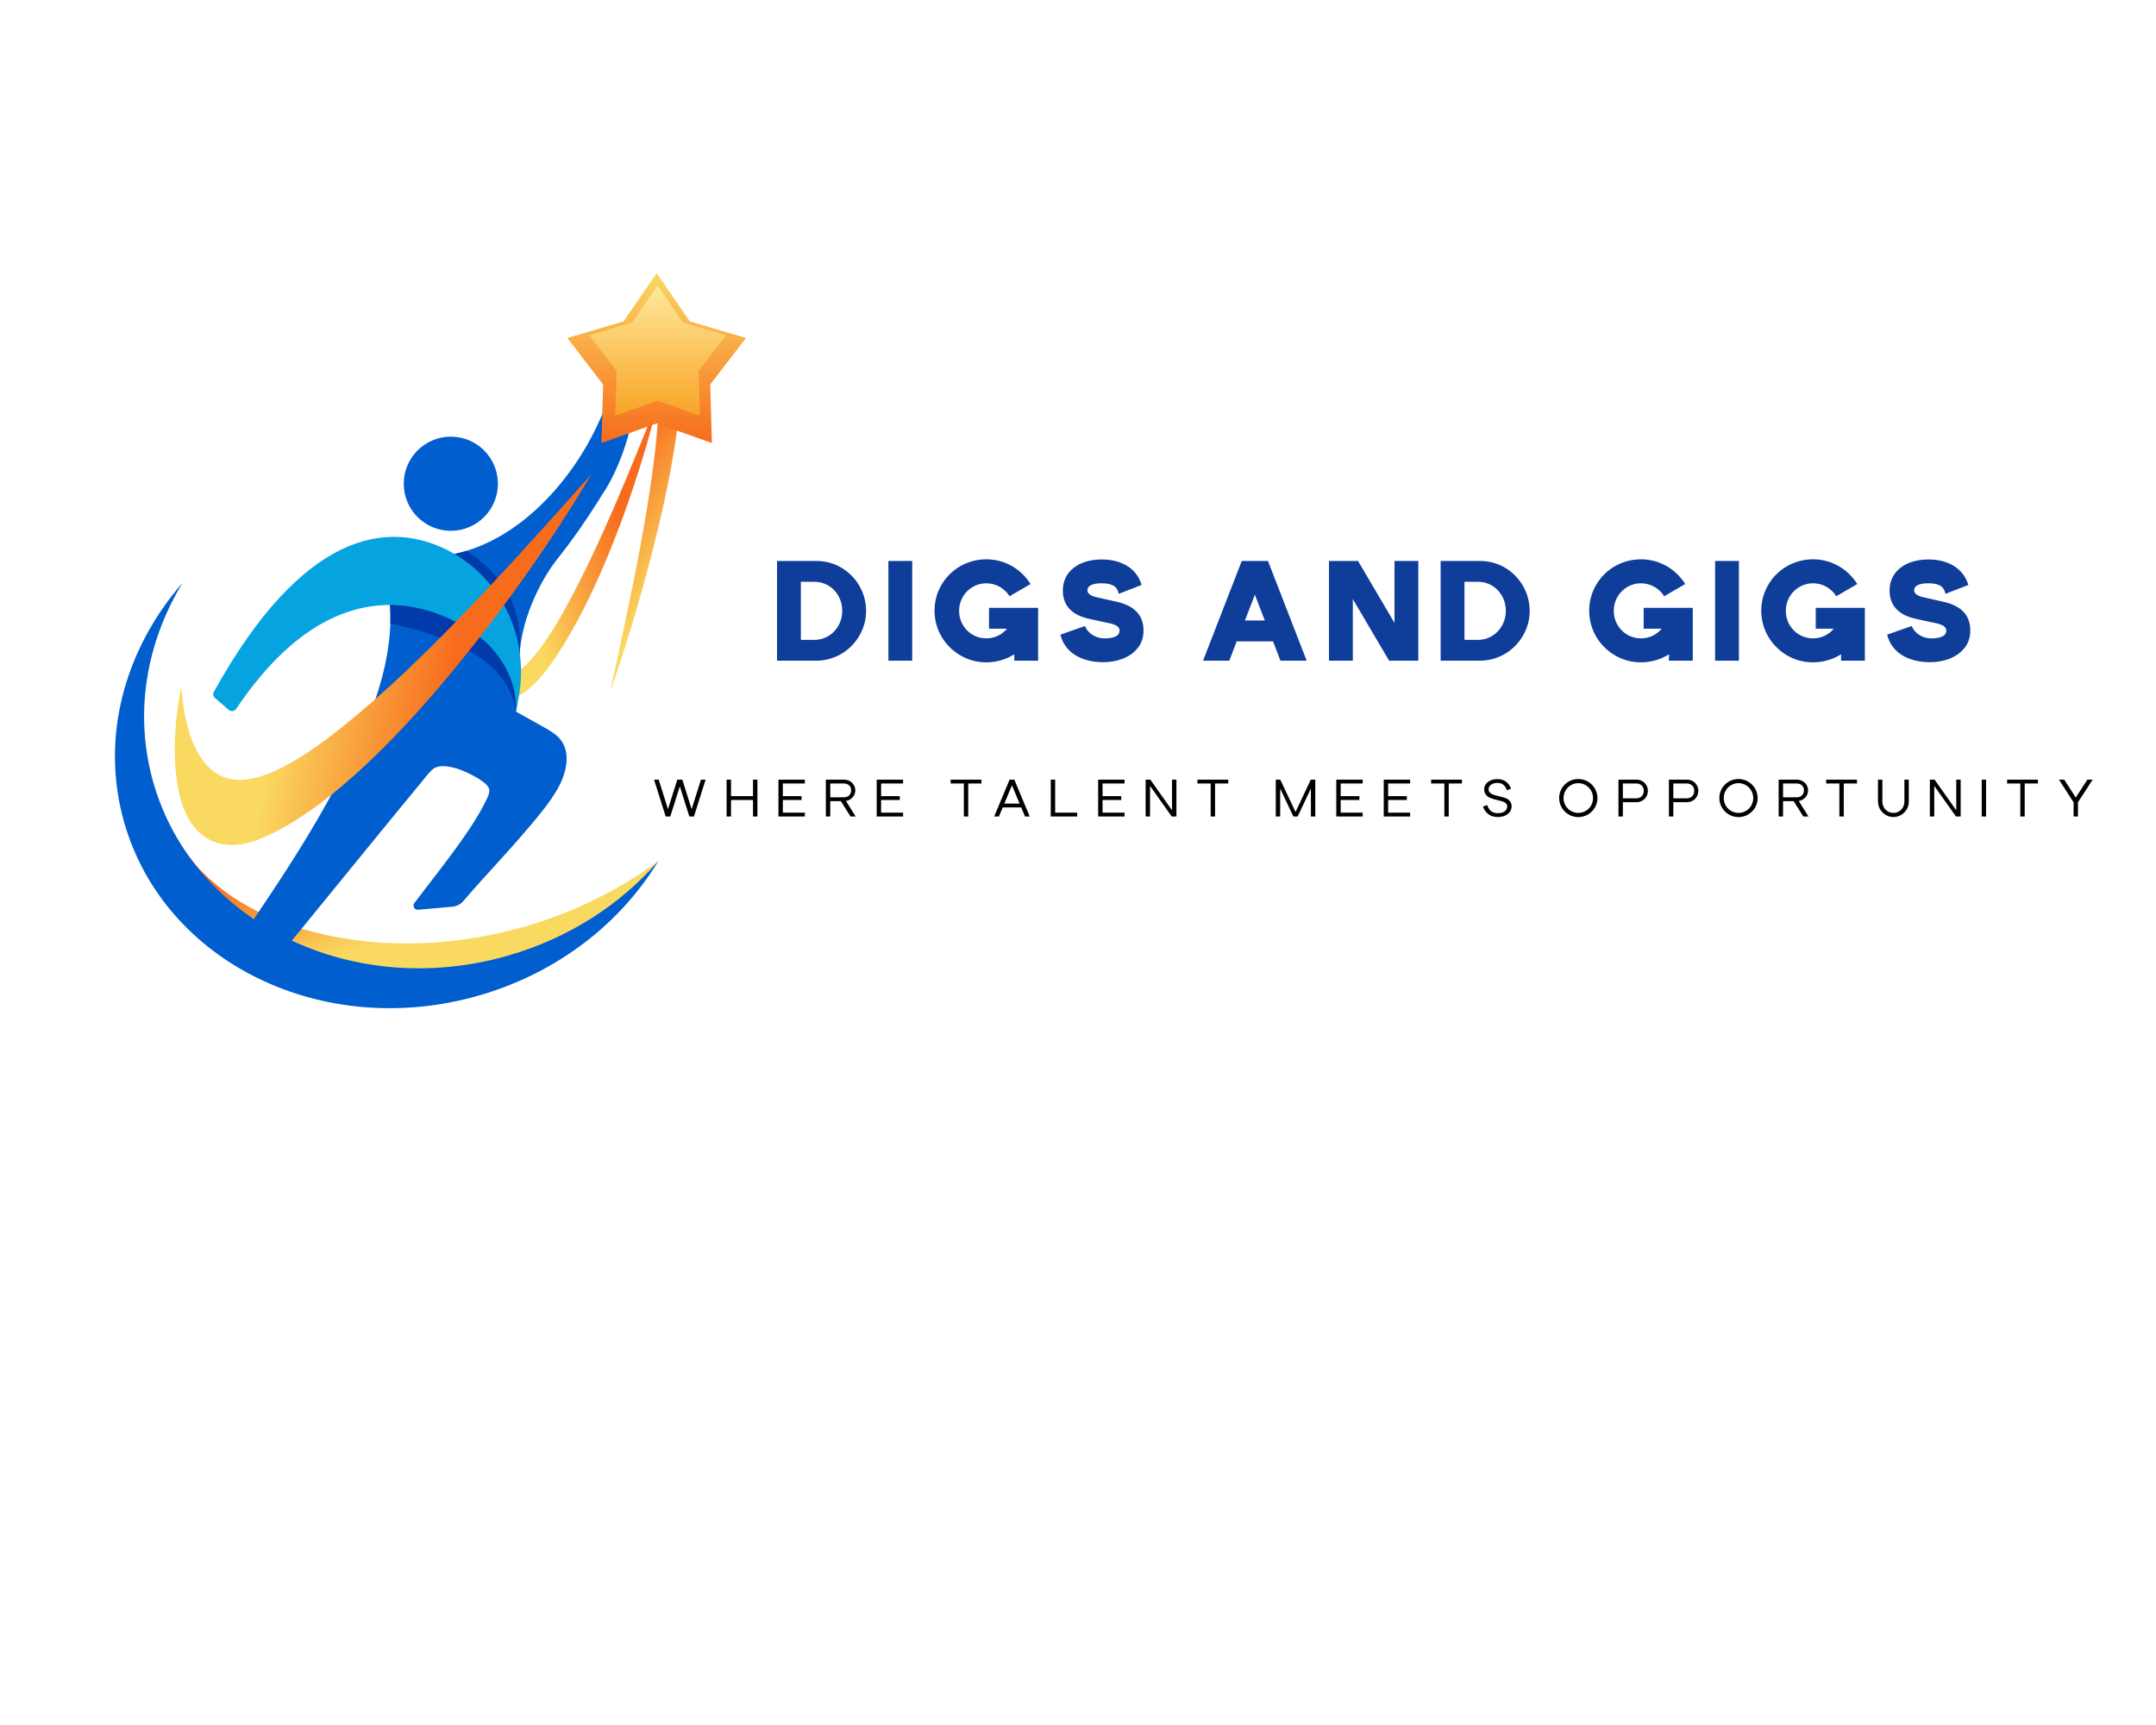
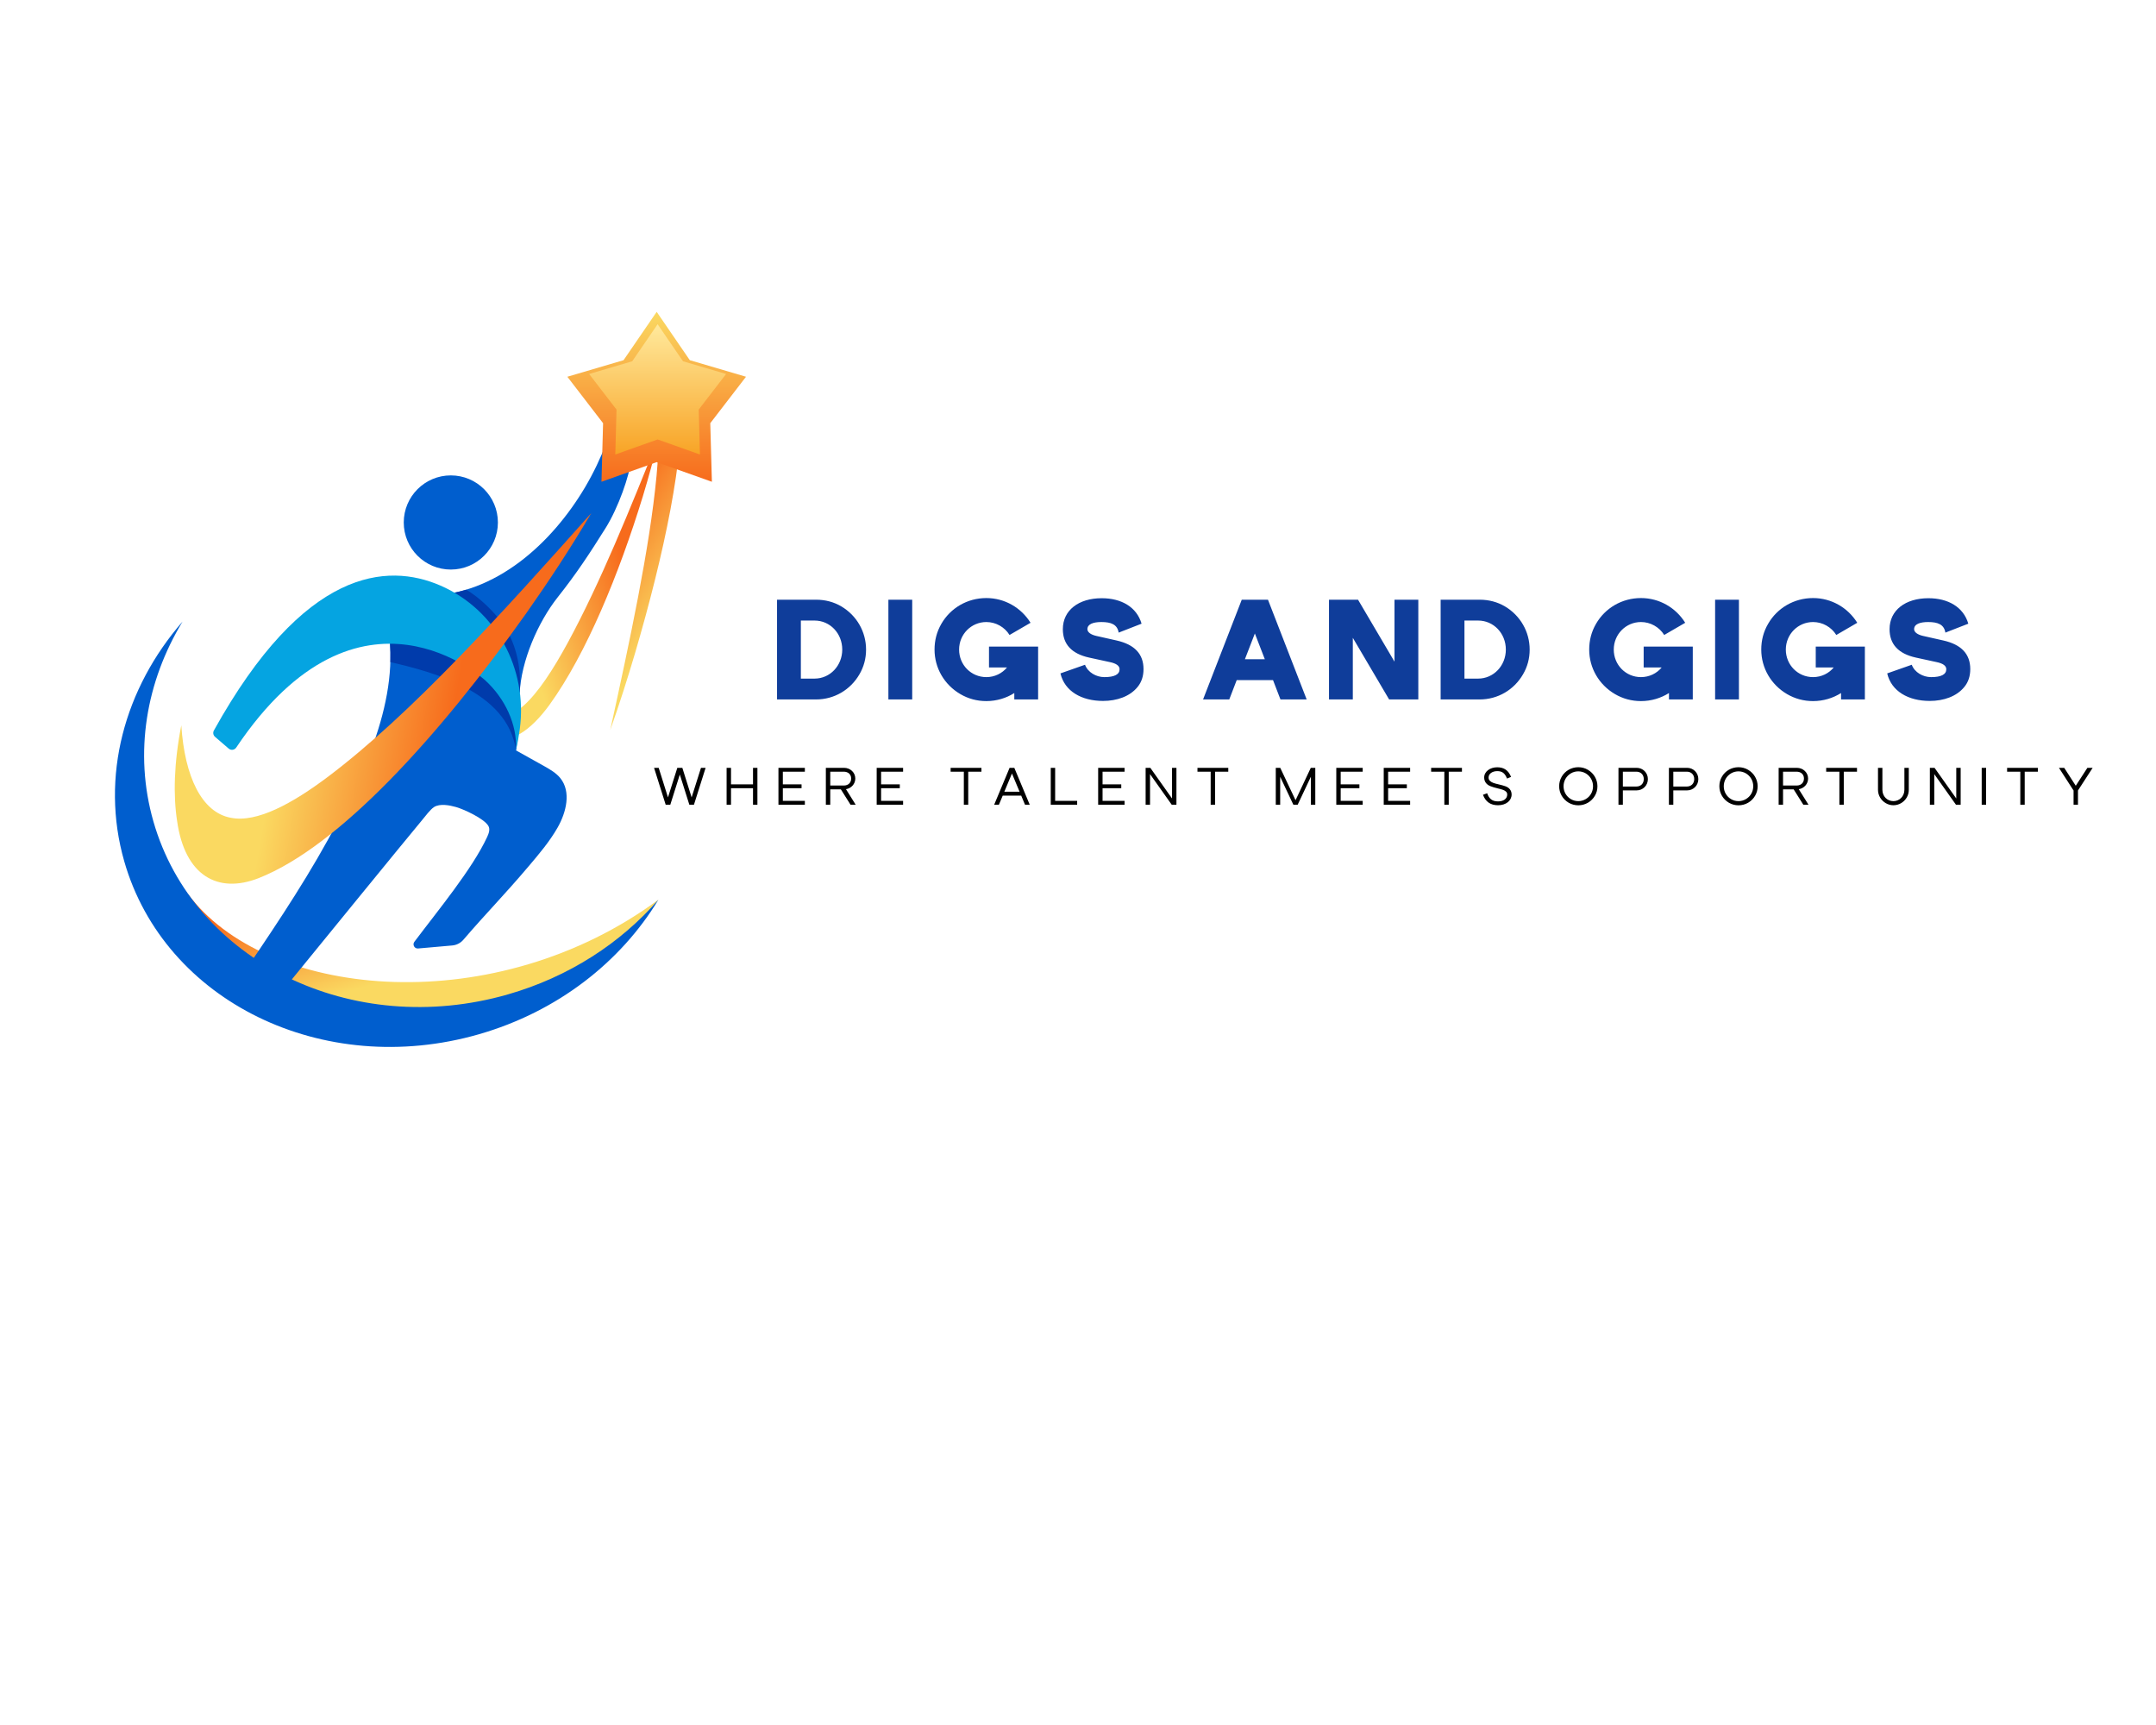
- <svg xmlns="http://www.w3.org/2000/svg" version="1.1" width="1280" height="1024" viewBox="0 0 1280 768" xml:space="preserve">
+ <svg xmlns="http://www.w3.org/2000/svg" version="1.1" width="1280" height="1024" viewBox="0 0 1280 380" xml:space="preserve">
  <defs>
</defs>
-   <g transform="matrix(1 0 0 1 640 512)" id="background-logo">
-     <rect style="stroke: none; stroke-width: 0; stroke-dasharray: none; stroke-linecap: butt; stroke-dashoffset: 0; stroke-linejoin: miter; stroke-miterlimit: 4; fill: rgb(255,255,255); fill-opacity: 0; fill-rule: nonzero; opacity: 1;" paint-order="stroke" x="-640" y="-512" rx="0" ry="0" width="1280" height="1024" />
+   <g transform="matrix(1 0 0 1 640 190)" id="background-logo">
+     <rect style="stroke: none; stroke-width: 0; stroke-dasharray: none; stroke-linecap: butt; stroke-dashoffset: 0; stroke-linejoin: miter; stroke-miterlimit: 4; fill: rgb(255,255,255); fill-opacity: 0; fill-rule: nonzero; opacity: 1;" paint-order="stroke" x="-640" y="-190" rx="0" ry="0" width="1280" height="380" />
  </g>
-   <g transform="matrix(1.921154 0 0 1.921154 229.2622 261.724)" id="logo-logo">
+   <g transform="matrix(1.921154 0 0 1.921154 229.2622 90.72397)" id="logo-logo">
    <g style="" paint-order="stroke">
      <g transform="matrix(-0.1629717 -0.5683498 1.413558 -0.4053312 -4.13397 37.26476)">
        <g style="" paint-order="stroke">
          <g transform="matrix(1 0 0 1 -56.70812 3.261514)">
            <linearGradient id="SVGID_37332_696857" gradientUnits="userSpaceOnUse" gradientTransform="matrix(1 0 0 1 8.5 6.523028)" x1="0" y1="49.578" x2="119.584" y2="49.578">
              <stop offset="26.5%" style="stop-color:rgb(250,217,97);stop-opacity: 1" />
              <stop offset="72.5%" style="stop-color:rgb(247,107,28);stop-opacity: 1" />
            </linearGradient>
            <path style="stroke: none; stroke-width: 1; stroke-dasharray: none; stroke-linecap: butt; stroke-dashoffset: 0; stroke-linejoin: miter; stroke-miterlimit: 4; fill: url(#SVGID_37332_696857); fill-rule: nonzero; opacity: 1;" paint-order="stroke" transform=" translate(-68.29188, -56.10151)" d="M 41.73 105.68 C 5.03 66.05 46.95 21.9 109.65 11.42 C 164.45 2.26 79.61 8.76 79.61 8.76 L 22.6 38.33 L 11.2 54.75 L 8.5 64.99 L 21.85 93.05 L 35.9 102.35 L 41.73 105.68 z" stroke-linecap="round" />
          </g>
          <g transform="matrix(1 0 0 1 0 0)">
            <path style="stroke: none; stroke-width: 1; stroke-dasharray: none; stroke-linecap: butt; stroke-dashoffset: 0; stroke-linejoin: miter; stroke-miterlimit: 4; fill: rgb(0,94,206); fill-rule: nonzero; opacity: 1;" paint-order="stroke" transform=" translate(-125, -52.84)" d="M 15.84 69.77 C 15.84 35.77 77.6 8.2 153.78 8.2 C 191.21 8.2 225.14 14.86 250 25.66 C 224.96 10.12 184.1 0 137.94 0 C 61.76 0 0 27.57 0 61.57 C 0 78.87 15.99 94.5 41.73 105.68 C 25.44 95.57 15.84 83.18 15.84 69.77 z" stroke-linecap="round" />
          </g>
        </g>
      </g>
      <g transform="matrix(-0.04934053 0.4694438 0.3078015 -0.4408723 75.99938 -48.78001)">
        <g style="" paint-order="stroke">
          <g transform="matrix(1 0 0 1 0 0)">
            <linearGradient id="SVGID_37333_696858" gradientUnits="userSpaceOnUse" gradientTransform="matrix(1 0 0 1 0.000826319 0)" x1="0" y1="44.959" x2="249.999" y2="44.959">
              <stop offset="31%" style="stop-color:rgb(247,107,28);stop-opacity: 1" />
              <stop offset="92.5%" style="stop-color:rgb(250,217,97);stop-opacity: 1" />
            </linearGradient>
            <path style="stroke: none; stroke-width: 1; stroke-dasharray: none; stroke-linecap: butt; stroke-dashoffset: 0; stroke-linejoin: miter; stroke-miterlimit: 4; fill: url(#SVGID_37333_696858); fill-rule: nonzero; opacity: 1;" paint-order="stroke" transform=" translate(-125.0004, -44.95867)" d="M 0.06 0 C 8.37 21.63 23.98 41.11 43.99 52.27 C 62.17 62.55 83.72 65.8 104.5 66.22 C 153.42 67.1 202.49 55.04 250 43.08 C 240.12 50.73 229.33 57.11 218.2 62.74 C 173.38 85.01 119.58 97.34 69.82 85.07 C 44.17 78.71 20.02 61.02 8.52 37.03 C 2.83 25.55 -0.49 12.73 0.06 0 L 0.06 0 z" stroke-linecap="round" />
          </g>
        </g>
      </g>
      <g transform="matrix(0.2071086 -0.3895146 0.08673737 0.2929636 58.47165 -30.36061)">
        <g style="" paint-order="stroke">
          <g transform="matrix(1 0 0 1 0 0)">
            <linearGradient id="SVGID_37334_696859" gradientUnits="userSpaceOnUse" gradientTransform="matrix(1 0 0 1 0.000826319 0)" x1="0" y1="44.959" x2="249.999" y2="44.959">
              <stop offset="26.5%" style="stop-color:rgb(250,217,97);stop-opacity: 1" />
              <stop offset="72.5%" style="stop-color:rgb(247,107,28);stop-opacity: 1" />
            </linearGradient>
            <path style="stroke: none; stroke-width: 1; stroke-dasharray: none; stroke-linecap: butt; stroke-dashoffset: 0; stroke-linejoin: miter; stroke-miterlimit: 4; fill: url(#SVGID_37334_696859); fill-rule: nonzero; opacity: 1;" paint-order="stroke" transform=" translate(-125.0004, -44.95867)" d="M 0.06 0 C 8.37 21.63 23.98 41.11 43.99 52.27 C 62.17 62.55 83.72 65.8 104.5 66.22 C 153.42 67.1 202.49 55.04 250 43.08 C 240.12 50.73 229.33 57.11 218.2 62.74 C 173.38 85.01 119.58 97.34 69.82 85.07 C 44.17 78.71 20.02 61.02 8.52 37.03 C 2.83 25.55 -0.49 12.73 0.06 0 L 0.06 0 z" stroke-linecap="round" />
          </g>
        </g>
      </g>
      <g transform="matrix(0.682912 0 0 0.682912 11.11872 6.149407)">
        <g style="" paint-order="stroke">
          <g transform="matrix(1 0 0 1 4.877908 0)">
            <path style="stroke: none; stroke-width: 1; stroke-dasharray: none; stroke-linecap: butt; stroke-dashoffset: 0; stroke-linejoin: miter; stroke-miterlimit: 4; fill: rgb(0,94,206); fill-rule: nonzero; opacity: 1;" paint-order="stroke" transform=" translate(150.122, -397)" d="M -93.675 447.811 C -97.276 454.127 -102.003 459.707 -106.698 465.244 C -118.283 478.907 -125.387 485.883 -136.351 498.627 C -137.62 500.102 -139.419 501.03 -141.358 501.201 L -156.836 502.568 C -158.47 502.712 -159.501 500.855 -158.516 499.543 C -147.772 485.252 -132.332 466.644 -125.585 452.127 C -124.858 450.558 -124.164 448.695 -124.995 447.179 C -126.848 443.81 -136.249 439.536 -139.65 438.578 C -142.471 437.778 -146.945 436.862 -149.651 438.599 C -151.314 439.662 -153.715 442.915 -154.978 444.421 C -162.976 454.003 -204.936 505.488 -214.454 517.161 C -215.686 518.671 -217.461 519.637 -219.397 519.857 C -225.645 520.565 -231.417 521.229 -237.638 521.985 C -239.252 522.181 -240.355 520.388 -239.443 519.042 C -224.862 497.516 -210.155 476.05 -197.573 453.274 C -181.792 424.713 -164.421 389.54 -170.622 355.672 C -125.427 364.378 -113.373 389.866 -112.246 397.078 C -111.088 404.563 -112.52 412.943 -112.52 412.943 C -108.077 415.48 -104.024 417.628 -99.581 420.165 C -96.981 421.649 -94.318 423.186 -92.444 425.523 C -87.496 431.693 -89.769 440.925 -93.675 447.811 z M -67.145 272.893 C -68.451 271.409 -70.86 271.843 -71.569 273.689 C -74.243 280.649 -77.456 287.408 -81.251 293.835 C -96.211 319.133 -121.699 342.568 -152.661 342.989 C -124.668 350.264 -116.656 368.14 -110.866 387.184 C -110.224 372.561 -102.633 354.98 -93.632 343.621 C -85.115 332.861 -79.259 323.958 -71.974 312.325 C -66.164 303.065 -61.057 288.243 -60.481 281.655 C -60.42 280.952 -60.665 280.259 -61.131 279.729 L -67.145 272.893 z M -142.02 331.117 C -130.255 331.117 -120.718 321.579 -120.718 309.815 C -120.718 298.05 -130.255 288.513 -142.02 288.513 C -153.785 288.513 -163.322 298.05 -163.322 309.815 C -163.322 321.579 -153.785 331.117 -142.02 331.117 z" stroke-linecap="round" />
          </g>
          <g transform="matrix(1 0 0 1 14.35016 -20.41792)">
            <path style="stroke: none; stroke-width: 1; stroke-dasharray: none; stroke-linecap: butt; stroke-dashoffset: 0; stroke-linejoin: miter; stroke-miterlimit: 4; fill: rgb(0,59,171); fill-rule: nonzero; opacity: 1;" paint-order="stroke" transform=" translate(140.6498, -376.5821)" d="M -111.797 403.537 L -111.797 403.547 L -112.524 412.938 C -116.356 386.124 -150.465 377.397 -169.384 372.985 C -169.205 367.206 -169.573 361.415 -170.626 355.667 C -125.431 364.374 -113.376 389.861 -112.25 397.073 C -111.913 399.231 -111.797 401.463 -111.797 403.537 z M -121.234 352.213 C -125.224 347.654 -129.967 343.216 -135.062 340.226 C -140.695 341.932 -146.569 342.9 -152.664 342.984 C -124.703 350.248 -116.681 368.093 -110.891 387.116 L -110.785 385.8 L -110.722 384.958 C -110.249 373.396 -113.202 361.393 -121.234 352.213 z" stroke-linecap="round" />
          </g>
          <g transform="matrix(1 0 0 1 -24.88881 -23.60377)">
            <path style="stroke: none; stroke-width: 1; stroke-dasharray: none; stroke-linecap: butt; stroke-dashoffset: 0; stroke-linejoin: miter; stroke-miterlimit: 4; fill: rgb(5,164,225); fill-rule: nonzero; opacity: 1;" paint-order="stroke" transform=" translate(179.8888, -373.3962)" d="M -242.54 412.125 C -241.494 413.027 -239.901 412.799 -239.131 411.653 C -183.157 328.27 -126.385 381.307 -126.385 381.307 C -117.678 389.308 -111.909 400.973 -112.52 412.943 C -111.843 409.776 -111.257 406.567 -110.82 403.333 C -107.141 376.112 -121.498 349.33 -146.688 338.375 C -170.829 327.876 -208.419 330.431 -249.24 403.931 C -249.768 404.881 -249.555 406.081 -248.732 406.791 L -242.54 412.125 z" stroke-linecap="round" />
          </g>
        </g>
      </g>
      <g transform="matrix(0.5338711 -0.4169073 -0.1565553 0.8968191 -3.643916 -2.48036)">
        <g style="" paint-order="stroke">
          <g transform="matrix(1 0 0 1 0 0)">
            <linearGradient id="SVGID_37334_696860" gradientUnits="userSpaceOnUse" gradientTransform="matrix(1 0 0 1 0.000826319 0)" x1="0" y1="44.959" x2="249.999" y2="44.959">
              <stop offset="26.5%" style="stop-color:rgb(250,217,97);stop-opacity: 1" />
              <stop offset="72.5%" style="stop-color:rgb(247,107,28);stop-opacity: 1" />
            </linearGradient>
            <path style="stroke: none; stroke-width: 1; stroke-dasharray: none; stroke-linecap: butt; stroke-dashoffset: 0; stroke-linejoin: miter; stroke-miterlimit: 4; fill: url(#SVGID_37334_696860); fill-rule: nonzero; opacity: 1;" paint-order="stroke" transform=" translate(-125.0004, -44.95867)" d="M 0.06 0 C 8.37 21.63 23.98 41.11 43.99 52.27 C 62.17 62.55 83.72 65.8 104.5 66.22 C 153.42 67.1 202.49 55.04 250 43.08 C 240.12 50.73 229.33 57.11 218.2 62.74 C 173.38 85.01 119.58 97.34 69.82 85.07 C 44.17 78.71 20.02 61.02 8.52 37.03 C 2.83 25.55 -0.49 12.73 0.06 0 L 0.06 0 z" stroke-linecap="round" />
          </g>
        </g>
      </g>
      <g transform="matrix(0.220838 0 0 0.220838 83.5978 -92.22158)">
        <g style="" paint-order="stroke">
          <g transform="matrix(1 0 0 1 0 0)">
            <linearGradient id="SVGID_37336_696861" gradientUnits="userSpaceOnUse" gradientTransform="matrix(1 0 0 1 -125 -118.8821)" x1="0" y1="0" x2="0" y2="238">
              <stop offset="0%" style="stop-color:rgb(250,217,97);stop-opacity: 1" />
              <stop offset="100%" style="stop-color:rgb(247,107,28);stop-opacity: 1" />
            </linearGradient>
            <polygon style="stroke: none; stroke-width: 1; stroke-dasharray: none; stroke-linecap: butt; stroke-dashoffset: 0; stroke-linejoin: miter; stroke-miterlimit: 4; fill: url(#SVGID_37336_696861); fill-rule: nonzero; opacity: 1;" paint-order="stroke" points="-0,-118.882 46.353,-51.248 125,-28.064 75,36.92 77.254,118.882 -0,91.41 -77.254,118.882 -75,36.92 -125,-28.064 -46.353,-51.248 " />
          </g>
        </g>
      </g>
      <g transform="matrix(0.1693104 0 0 0.1693104 83.88746 -94.52221)">
        <g style="" paint-order="stroke">
          <g transform="matrix(1 0 0 1 0 0)">
            <linearGradient id="SVGID_37337_696862" gradientUnits="userSpaceOnUse" gradientTransform="matrix(1 0 0 1 -125 -118.8821)" x1="125" y1="0" x2="125" y2="237.764">
              <stop offset="0%" style="stop-color:rgb(255,233,156);stop-opacity: 1" />
              <stop offset="100%" style="stop-color:rgb(248,164,38);stop-opacity: 1" />
            </linearGradient>
            <polygon style="stroke: none; stroke-width: 1; stroke-dasharray: none; stroke-linecap: butt; stroke-dashoffset: 0; stroke-linejoin: miter; stroke-miterlimit: 4; fill: url(#SVGID_37337_696862); fill-rule: nonzero; opacity: 1;" paint-order="stroke" points="-0,-118.882 46.353,-51.248 125,-28.064 75,36.92 77.254,118.882 -0,91.41 -77.254,118.882 -75,36.92 -125,-28.064 -46.353,-51.248 " />
          </g>
        </g>
      </g>
    </g>
  </g>
-   <g transform="matrix(1.921154 0 0 1.921154 815.5283 234.6022)" id="text-logo">
+   <g transform="matrix(1.921154 0 0 1.921154 815.5283 63.60216)" id="text-logo">
    <g style="" paint-order="stroke">
      <g transform="matrix(1 0 0 1 0 0)" id="text-logo-path-0">
        <path style="stroke: none; stroke-width: 0; stroke-dasharray: none; stroke-linecap: butt; stroke-dashoffset: 0; stroke-linejoin: miter; stroke-miterlimit: 4; fill: rgb(15,61,154); fill-rule: nonzero; opacity: 1;" paint-order="stroke" transform=" translate(-186.67, 15.41)" d="M 13.89 -6.44 L 9.66 -6.44 L 9.66 -24.38 L 13.89 -24.38 C 18.68 -24.38 22.45 -20.42 22.45 -15.41 C 22.45 -10.44 18.68 -6.44 13.89 -6.44 Z M 14.35 -30.82 L 2.3 -30.82 L 2.3 0 L 14.35 0 C 20.01 0 24.98 -2.99 27.74 -7.73 C 29.12 -10.07 29.81 -12.65 29.81 -15.41 C 29.81 -20.93 26.91 -25.94 22.17 -28.75 C 19.83 -30.13 17.2 -30.82 14.35 -30.82 Z M 44.07 0 L 44.07 -30.82 L 36.71 -30.82 L 36.71 0 Z M 67.8 -9.89 L 73.37 -9.89 C 71.85 -8.05 69.55 -6.9 66.98 -6.9 C 62.28 -6.9 58.56 -10.67 58.56 -15.41 C 58.56 -20.15 62.33 -23.92 66.98 -23.92 C 69.92 -23.92 72.63 -22.36 74.15 -19.92 L 80.64 -23.69 C 77.74 -28.34 72.68 -31.33 66.98 -31.33 C 61.09 -31.33 55.89 -28.24 53.08 -23.37 C 51.66 -20.93 50.97 -18.26 50.97 -15.41 C 50.97 -9.71 54 -4.55 58.93 -1.66 C 61.36 -0.23 64.08 0.51 66.98 0.51 C 70.15 0.51 73.14 -0.41 75.62 -1.98 L 75.62 0 L 82.98 0 L 82.98 -16.33 L 67.8 -16.33 Z M 102.63 -31.28 C 95.5 -31.28 90.62 -27.55 90.62 -21.71 C 90.62 -17.07 93.33 -14.12 98.76 -12.93 L 105.11 -11.55 C 107.13 -11.13 108.15 -10.4 108.15 -9.34 C 108.15 -7.73 106.58 -6.9 103.45 -6.9 C 100.92 -6.9 98.35 -8.37 97.47 -10.72 L 89.88 -8.05 C 91.17 -2.53 96.42 0.46 103.04 0.46 C 107.32 0.46 111.37 -0.92 113.76 -3.91 C 114.95 -5.38 115.55 -7.22 115.55 -9.38 C 115.55 -14.03 112.79 -16.97 107.23 -18.22 L 100.92 -19.64 C 99.31 -20.01 98.21 -20.75 98.21 -21.71 C 98.21 -23.32 100.1 -23.92 102.53 -23.92 C 105.52 -23.92 107.46 -23.18 107.87 -20.65 L 114.95 -23.41 C 113.44 -28.57 108.7 -31.28 102.63 -31.28 Z M 142.05 0 L 144.35 -5.98 L 155.57 -5.98 L 157.87 0 L 165.97 0 L 154.01 -30.82 L 145.91 -30.82 L 133.95 0 Z M 146.88 -12.42 L 149.96 -20.38 L 153.04 -12.42 Z M 180.23 0 L 180.23 -19.04 L 191.45 0 L 200.47 0 L 200.47 -30.82 L 193.11 -30.82 L 193.11 -11.68 L 181.84 -30.82 L 172.87 -30.82 L 172.87 0 Z M 218.96 -6.44 L 214.73 -6.44 L 214.73 -24.38 L 218.96 -24.38 C 223.74 -24.38 227.52 -20.42 227.52 -15.41 C 227.52 -10.44 223.74 -6.44 218.96 -6.44 Z M 219.42 -30.82 L 207.37 -30.82 L 207.37 0 L 219.42 0 C 225.08 0 230.05 -2.99 232.81 -7.73 C 234.19 -10.07 234.88 -12.65 234.88 -15.41 C 234.88 -20.93 231.98 -25.94 227.24 -28.75 C 224.89 -30.13 222.27 -30.82 219.42 -30.82 Z M 270.11 -9.89 L 275.68 -9.89 C 274.16 -8.05 271.86 -6.9 269.28 -6.9 C 264.59 -6.9 260.87 -10.67 260.87 -15.41 C 260.87 -20.15 264.64 -23.92 269.28 -23.92 C 272.23 -23.92 274.94 -22.36 276.46 -19.92 L 282.95 -23.69 C 280.05 -28.34 274.99 -31.33 269.28 -31.33 C 263.4 -31.33 258.2 -28.24 255.39 -23.37 C 253.97 -20.93 253.28 -18.26 253.28 -15.41 C 253.28 -9.71 256.31 -4.55 261.23 -1.66 C 263.67 -0.23 266.39 0.51 269.28 0.51 C 272.46 0.51 275.45 -0.41 277.93 -1.98 L 277.93 0 L 285.29 0 L 285.29 -16.33 L 270.11 -16.33 Z M 299.55 0 L 299.55 -30.82 L 292.19 -30.82 L 292.19 0 Z M 323.29 -9.89 L 328.85 -9.89 C 327.34 -8.05 325.04 -6.9 322.46 -6.9 C 317.77 -6.9 314.04 -10.67 314.04 -15.41 C 314.04 -20.15 317.81 -23.92 322.46 -23.92 C 325.4 -23.92 328.12 -22.36 329.64 -19.92 L 336.12 -23.69 C 333.22 -28.34 328.16 -31.33 322.46 -31.33 C 316.57 -31.33 311.37 -28.24 308.57 -23.37 C 307.14 -20.93 306.45 -18.26 306.45 -15.41 C 306.45 -9.71 309.49 -4.55 314.41 -1.66 C 316.85 -0.23 319.56 0.51 322.46 0.51 C 325.63 0.51 328.62 -0.41 331.11 -1.98 L 331.11 0 L 338.47 0 L 338.47 -16.33 L 323.29 -16.33 Z M 358.11 -31.28 C 350.98 -31.28 346.1 -27.55 346.1 -21.71 C 346.1 -17.07 348.82 -14.12 354.25 -12.93 L 360.59 -11.55 C 362.62 -11.13 363.63 -10.4 363.63 -9.34 C 363.63 -7.73 362.07 -6.9 358.94 -6.9 C 356.41 -6.9 353.83 -8.37 352.96 -10.72 L 345.37 -8.05 C 346.66 -2.53 351.9 0.46 358.52 0.46 C 362.8 0.46 366.85 -0.92 369.24 -3.91 C 370.44 -5.38 371.04 -7.22 371.04 -9.38 C 371.04 -14.03 368.28 -16.97 362.71 -18.22 L 356.41 -19.64 C 354.8 -20.01 353.69 -20.75 353.69 -21.71 C 353.69 -23.32 355.58 -23.92 358.02 -23.92 C 361.01 -23.92 362.94 -23.18 363.35 -20.65 L 370.44 -23.41 C 368.92 -28.57 364.18 -31.28 358.11 -31.28 Z" stroke-linecap="round" />
      </g>
    </g>
  </g>
-   <g transform="matrix(1.921154 0 0 1.921154 815.353 345.7426)" id="tagline-343996bd-29a2-4a68-bd6a-c8ab96e6c788-logo">
+   <g transform="matrix(1.921154 0 0 1.921154 815.353 144.7426)" id="tagline-343996bd-29a2-4a68-bd6a-c8ab96e6c788-logo">
    <g style="" paint-order="stroke">
      <g transform="matrix(1 0 0 1 -5.684342e-14 0)" id="tagline-343996bd-29a2-4a68-bd6a-c8ab96e6c788-logo-path-0">
        <path style="stroke: none; stroke-width: 0; stroke-dasharray: none; stroke-linecap: butt; stroke-dashoffset: 0; stroke-linejoin: miter; stroke-miterlimit: 4; fill: rgb(0,0,0); fill-rule: nonzero; opacity: 1;" paint-order="stroke" transform=" translate(-223.135, 5.695)" d="M 5.87 0 L 8.81 -9.32 L 11.75 0 L 13.18 0 L 16.78 -11.39 L 15.35 -11.39 L 12.46 -2.26 L 9.59 -11.39 L 8.04 -11.39 L 5.15 -2.26 L 2.28 -11.39 L 0.85 -11.39 L 4.44 0 Z M 24.63 0 L 24.63 -5.1 L 31.43 -5.1 L 31.43 0 L 32.79 0 L 32.79 -11.39 L 31.43 -11.39 L 31.43 -6.29 L 24.63 -6.29 L 24.63 -11.39 L 23.27 -11.39 L 23.27 0 Z M 39.29 0 L 47.45 0 L 47.45 -1.19 L 40.65 -1.19 L 40.65 -5.1 L 46.43 -5.1 L 46.43 -6.29 L 40.65 -6.29 L 40.65 -10.2 L 47.45 -10.2 L 47.45 -11.39 L 39.29 -11.39 Z M 55.3 0 L 55.3 -4.74 L 58.58 -4.74 L 61.56 0 L 63.15 0 L 60.16 -4.79 C 61.81 -5.07 63.04 -6.41 63.04 -8.09 C 63.04 -9.95 61.49 -11.39 59.55 -11.39 L 53.94 -11.39 L 53.94 0 Z M 59.55 -5.92 L 55.3 -5.93 L 55.3 -10.2 L 59.47 -10.2 C 60.84 -10.2 61.76 -9.37 61.76 -8.09 C 61.76 -6.8 60.89 -5.95 59.55 -5.92 Z M 69.65 0 L 77.81 0 L 77.81 -1.19 L 71.01 -1.19 L 71.01 -5.1 L 76.79 -5.1 L 76.79 -6.29 L 71.01 -6.29 L 71.01 -10.2 L 77.81 -10.2 L 77.81 -11.39 L 69.65 -11.39 Z M 97.94 0 L 97.94 -10.2 L 102.02 -10.2 L 102.02 -11.39 L 92.5 -11.39 L 92.5 -10.2 L 96.58 -10.2 L 96.58 0 Z M 107.42 0 L 108.6 -2.81 L 114.31 -2.81 L 115.48 0 L 116.94 0 L 112.18 -11.39 L 110.72 -11.39 L 105.96 0 Z M 109.09 -4 L 111.45 -9.64 L 113.81 -4 Z M 123.44 0 L 131.6 0 L 131.6 -1.19 L 124.8 -1.19 L 124.8 -11.39 L 123.44 -11.39 Z M 138.09 0 L 146.25 0 L 146.25 -1.19 L 139.45 -1.19 L 139.45 -5.1 L 145.23 -5.1 L 145.23 -6.29 L 139.45 -6.29 L 139.45 -10.2 L 146.25 -10.2 L 146.25 -11.39 L 138.09 -11.39 Z M 154.12 0 L 154.12 -9.45 L 160.82 0 L 162.28 0 L 162.28 -11.39 L 160.92 -11.39 L 160.92 -1.92 L 154.21 -11.39 L 152.75 -11.39 L 152.76 -11.37 L 152.76 0 Z M 174.22 0 L 174.22 -10.2 L 178.3 -10.2 L 178.3 -11.39 L 168.78 -11.39 L 168.78 -10.2 L 172.86 -10.2 L 172.86 0 Z M 194.34 0 L 194.34 -8.62 L 198.41 0 L 199.75 0 L 203.83 -8.65 L 203.83 0 L 205.19 0 L 205.19 -11.39 L 203.8 -11.39 L 199.09 -1.39 L 194.36 -11.39 L 192.98 -11.39 L 192.98 0 Z M 211.68 0 L 219.84 0 L 219.84 -1.19 L 213.04 -1.19 L 213.04 -5.1 L 218.82 -5.1 L 218.82 -6.29 L 213.04 -6.29 L 213.04 -10.2 L 219.84 -10.2 L 219.84 -11.39 L 211.68 -11.39 Z M 226.34 0 L 234.5 0 L 234.5 -1.19 L 227.7 -1.19 L 227.7 -5.1 L 233.48 -5.1 L 233.48 -6.29 L 227.7 -6.29 L 227.7 -10.2 L 234.5 -10.2 L 234.5 -11.39 L 226.34 -11.39 Z M 246.43 0 L 246.43 -10.2 L 250.51 -10.2 L 250.51 -11.39 L 240.99 -11.39 L 240.99 -10.2 L 245.07 -10.2 L 245.07 0 Z M 258.3 -3.54 L 257.01 -3.06 C 257.81 -0.9 259.35 0.17 261.66 0.17 C 264.13 0.17 265.86 -1.24 265.86 -3.15 C 265.86 -4.5 265.01 -5.3 263.98 -5.68 C 263.43 -5.88 262.75 -6.07 261.89 -6.27 C 260.41 -6.61 259.71 -6.83 259.17 -7.36 C 258.88 -7.63 258.74 -7.97 258.74 -8.4 C 258.74 -9.57 259.91 -10.37 261.41 -10.37 C 262.96 -10.37 263.77 -9.74 264.44 -8.08 L 265.69 -8.59 C 264.89 -10.59 263.52 -11.56 261.41 -11.56 C 259.17 -11.56 257.38 -10.23 257.38 -8.4 C 257.38 -6.95 258.3 -6.1 259.37 -5.7 C 259.93 -5.47 260.63 -5.27 261.53 -5.05 C 262.91 -4.71 263.59 -4.54 264.11 -4.06 C 264.37 -3.83 264.5 -3.52 264.5 -3.15 C 264.5 -1.87 263.42 -1.02 261.66 -1.02 C 259.81 -1.02 258.89 -1.87 258.3 -3.54 Z M 286.47 0.19 C 288.64 0.19 290.56 -0.97 291.6 -2.77 C 292.13 -3.67 292.38 -4.64 292.38 -5.7 C 292.38 -7.8 291.26 -9.71 289.44 -10.78 C 288.54 -11.31 287.54 -11.58 286.47 -11.58 C 284.29 -11.58 282.37 -10.44 281.33 -8.64 C 280.81 -7.74 280.55 -6.75 280.55 -5.7 C 280.55 -3.59 281.67 -1.68 283.49 -0.61 C 284.39 -0.09 285.4 0.19 286.47 0.19 Z M 286.47 -1.1 C 284.82 -1.1 283.34 -1.97 282.52 -3.38 C 282.12 -4.08 281.91 -4.86 281.91 -5.7 C 281.91 -7.38 282.78 -8.86 284.19 -9.69 C 284.89 -10.1 285.65 -10.3 286.47 -10.3 C 288.12 -10.3 289.6 -9.42 290.41 -8.01 C 290.82 -7.31 291.02 -6.53 291.02 -5.7 C 291.02 -4.01 290.16 -2.53 288.75 -1.72 C 288.05 -1.31 287.28 -1.1 286.47 -1.1 Z M 300.24 0 L 300.24 -4.42 L 304.49 -4.42 C 306.44 -4.42 307.97 -5.95 307.97 -7.91 C 307.97 -9.86 306.44 -11.39 304.49 -11.39 L 298.88 -11.39 L 298.88 0 Z M 304.4 -5.61 L 300.24 -5.61 L 300.24 -10.2 L 304.4 -10.2 C 305.78 -10.2 306.7 -9.28 306.7 -7.91 C 306.7 -6.53 305.78 -5.61 304.4 -5.61 Z M 315.83 0 L 315.83 -4.42 L 320.08 -4.42 C 322.03 -4.42 323.56 -5.95 323.56 -7.91 C 323.56 -9.86 322.03 -11.39 320.08 -11.39 L 314.47 -11.39 L 314.47 0 Z M 319.99 -5.61 L 315.83 -5.61 L 315.83 -10.2 L 319.99 -10.2 C 321.37 -10.2 322.29 -9.28 322.29 -7.91 C 322.29 -6.53 321.37 -5.61 319.99 -5.61 Z M 335.97 0.19 C 338.15 0.19 340.07 -0.97 341.11 -2.77 C 341.63 -3.67 341.89 -4.64 341.89 -5.7 C 341.89 -7.8 340.77 -9.71 338.95 -10.78 C 338.05 -11.31 337.04 -11.58 335.97 -11.58 C 333.8 -11.58 331.87 -10.44 330.84 -8.64 C 330.31 -7.74 330.06 -6.75 330.06 -5.7 C 330.06 -3.59 331.18 -1.68 333 -0.61 C 333.9 -0.09 334.9 0.19 335.97 0.19 Z M 335.97 -1.1 C 334.32 -1.1 332.84 -1.97 332.03 -3.38 C 331.62 -4.08 331.42 -4.86 331.42 -5.7 C 331.42 -7.38 332.28 -8.86 333.69 -9.69 C 334.39 -10.1 335.16 -10.3 335.97 -10.3 C 337.62 -10.3 339.1 -9.42 339.92 -8.01 C 340.32 -7.31 340.53 -6.53 340.53 -5.7 C 340.53 -4.01 339.66 -2.53 338.25 -1.72 C 337.55 -1.31 336.79 -1.1 335.97 -1.1 Z M 349.74 0 L 349.74 -4.74 L 353.02 -4.74 L 356 0 L 357.6 0 L 354.6 -4.79 C 356.25 -5.07 357.48 -6.41 357.48 -8.09 C 357.48 -9.95 355.93 -11.39 353.99 -11.39 L 348.38 -11.39 L 348.38 0 Z M 353.99 -5.92 L 349.74 -5.93 L 349.74 -10.2 L 353.91 -10.2 C 355.28 -10.2 356.2 -9.37 356.2 -8.09 C 356.2 -6.8 355.33 -5.95 353.99 -5.92 Z M 368.51 0 L 368.51 -10.2 L 372.59 -10.2 L 372.59 -11.39 L 363.07 -11.39 L 363.07 -10.2 L 367.15 -10.2 L 367.15 0 Z M 387.24 -11.39 L 387.24 -4.62 C 387.24 -2.55 385.7 -1.1 383.86 -1.1 C 381.89 -1.1 380.44 -2.6 380.44 -4.62 L 380.44 -11.39 L 379.08 -11.39 L 379.08 -4.62 C 379.08 -2.87 380.02 -1.34 381.48 -0.48 C 382.21 -0.05 382.99 0.17 383.86 0.17 C 385.56 0.17 387.12 -0.77 387.97 -2.23 C 388.4 -2.96 388.6 -3.76 388.6 -4.62 L 388.6 -11.39 Z M 396.47 0 L 396.47 -9.45 L 403.17 0 L 404.63 0 L 404.63 -11.39 L 403.27 -11.39 L 403.27 -1.92 L 396.56 -11.39 L 395.1 -11.39 L 395.11 -11.37 L 395.11 0 Z M 412.49 0 L 412.49 -11.39 L 411.13 -11.39 L 411.13 0 Z M 424.42 0 L 424.42 -10.2 L 428.5 -10.2 L 428.5 -11.39 L 418.98 -11.39 L 418.98 -10.2 L 423.06 -10.2 L 423.06 0 Z M 440.88 -4.39 L 441.01 -4.59 L 445.42 -11.39 L 443.79 -11.39 L 440.2 -5.85 L 436.63 -11.39 L 435 -11.39 L 439.38 -4.59 L 439.52 -4.39 L 439.52 0 L 440.88 0 Z" stroke-linecap="round" />
      </g>
    </g>
  </g>
</svg>
